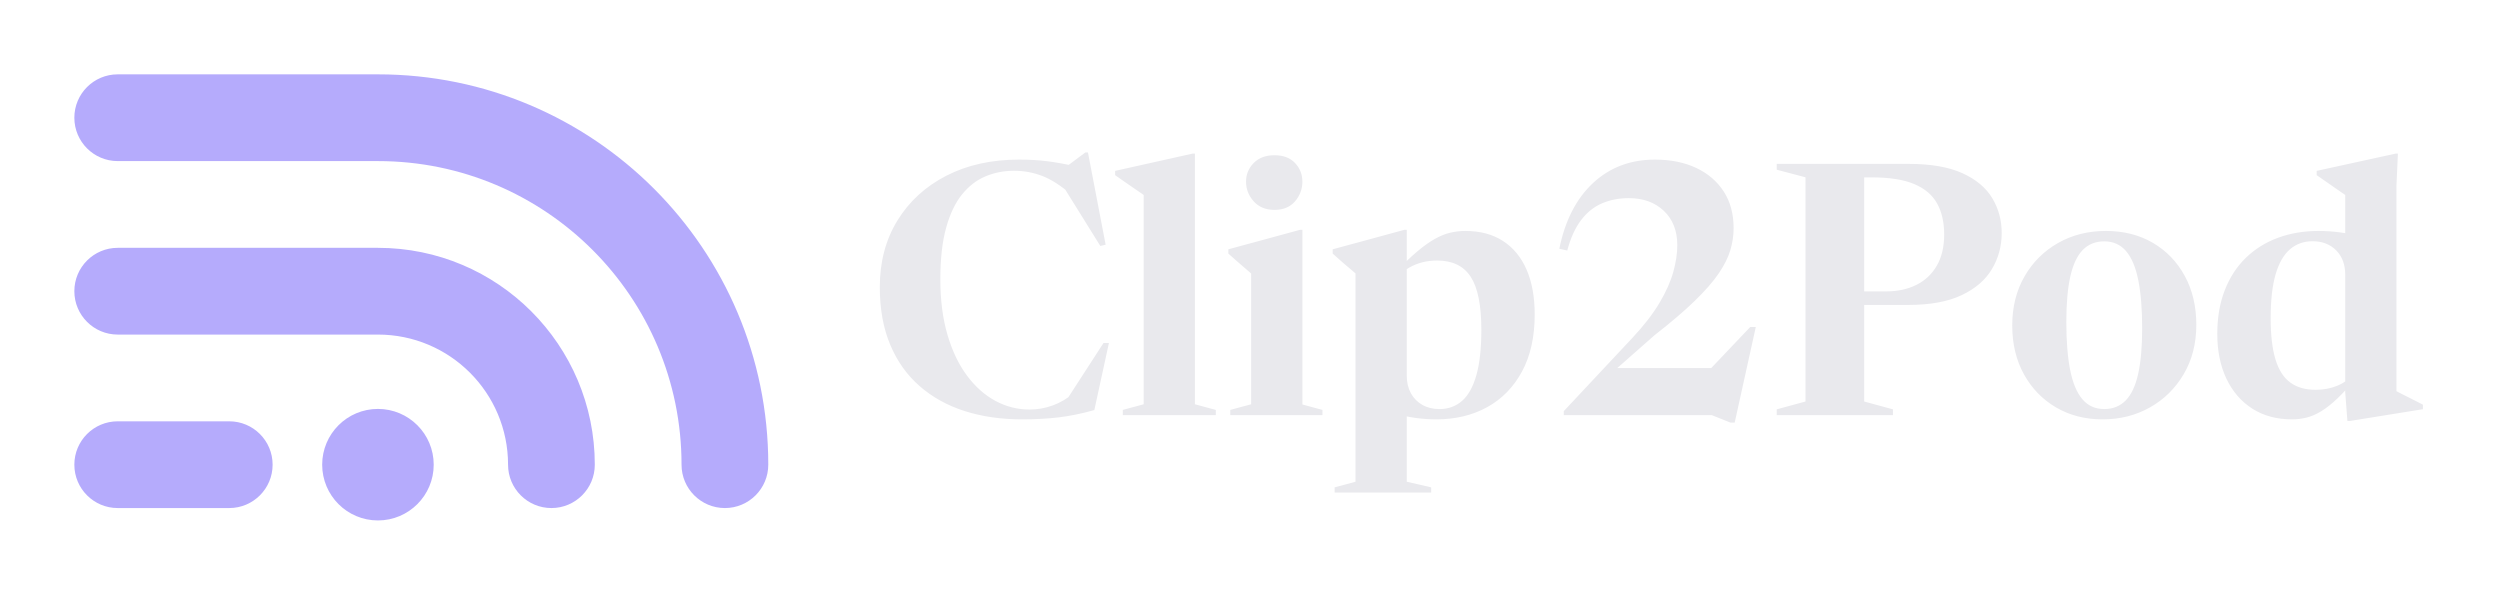
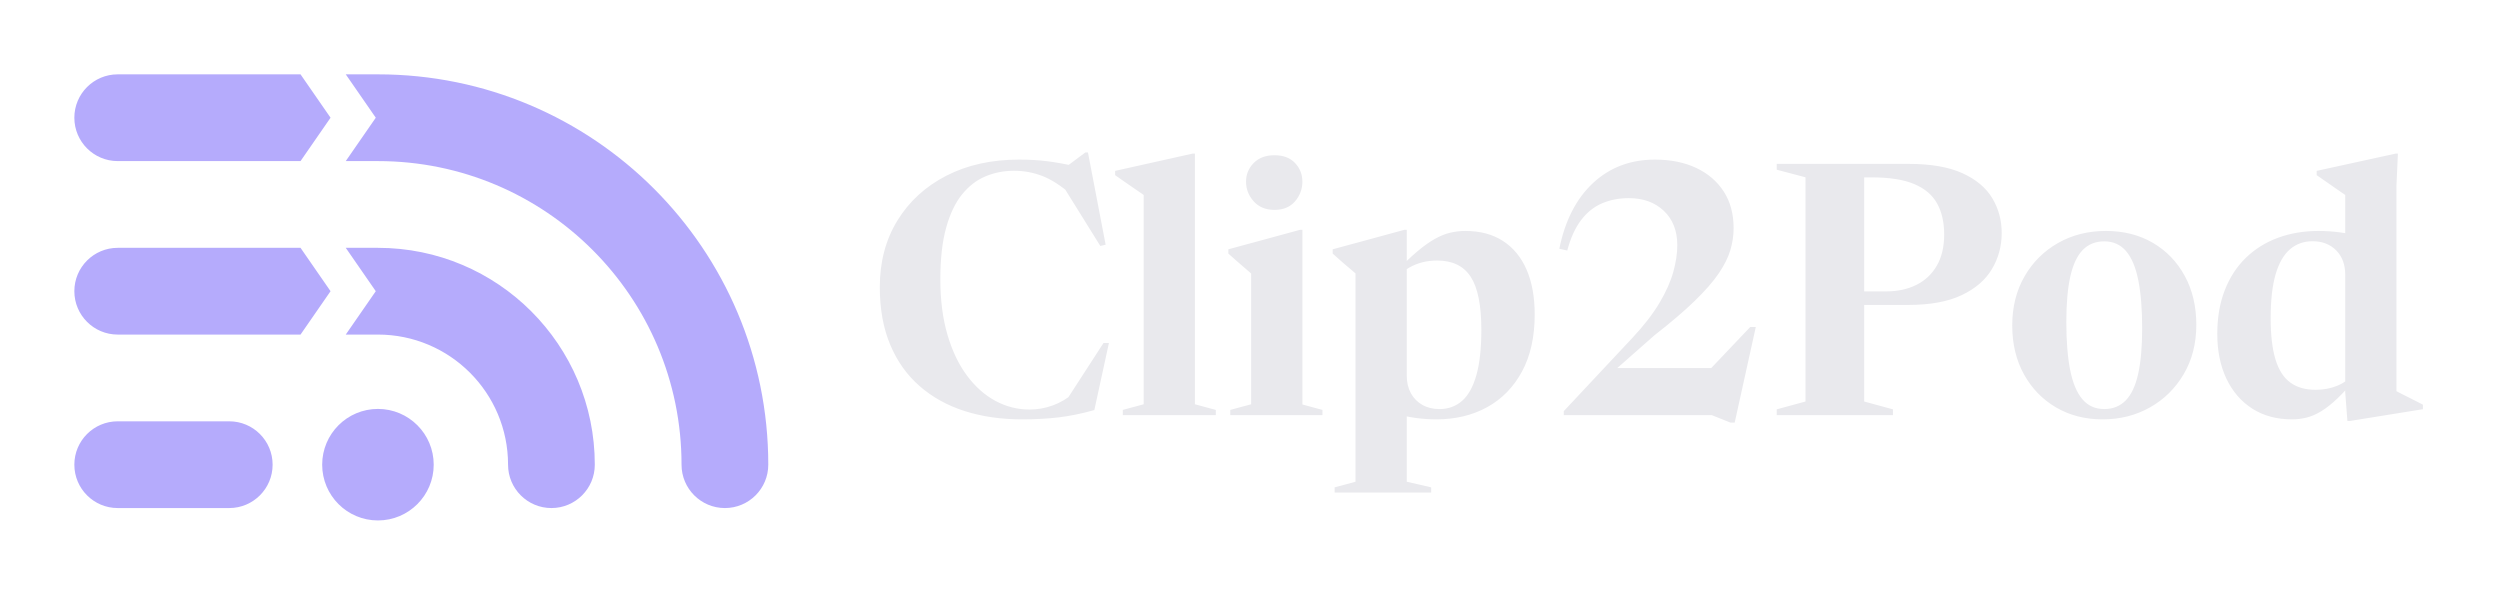
<svg xmlns="http://www.w3.org/2000/svg" viewBox="-8 29 807 192" width="807" height="192" role="img" aria-labelledby="t">
-   <path fill="#b5abfc" d="M30 53H114A14 14 0 0 1 114 81H30A14 14 0 0 1 30 53ZM114 53A126 126 0 0 1 240 179A14 14 0 0 1 212 179A98 98 0 0 0 114 81ZM30 109H114A14 14 0 0 1 114 137H30A14 14 0 0 1 30 109ZM114 109A70 70 0 0 1 184 179A14 14 0 0 1 156 179A42 42 0 0 0 114 137ZM30 165H66A14 14 0 0 1 66 193H30A14 14 0 0 1 30 165ZM96 179A18 18 0 1 1 132 179A18 18 0 1 1 96 179Z" />
+   <path fill="#b5abfc" d="M30 53H89.01L98.7 67L89.01 81H30A14 14 0 0 1 30 53ZM103.61 53H114A126 126 0 0 1 240 179A14 14 0 0 1 212 179A98 98 0 0 0 114 81H103.61L113.3 67ZM30 109H89.01L98.7 123L89.01 137H30A14 14 0 0 1 30 109ZM103.61 109H114A70 70 0 0 1 184 179A14 14 0 0 1 156 179A42 42 0 0 0 114 137H103.61L113.3 123ZM30 165H66A14 14 0 0 1 66 193H30A14 14 0 0 1 30 165ZM96 179A18 18 0 1 1 132 179A18 18 0 1 1 96 179Z" />
  <path fill="#e9e9ed" d="M324.35 161.2Q328.15 161.2 331.79 159.89Q335.44 158.58 338.91 155.67L336.24 158.21L348.21 139.72H349.96L345.25 161.37Q339.15 163.08 333.75 163.73Q328.35 164.37 321.89 164.37Q311.79 164.37 303.39 161.69Q294.99 159 288.84 153.62Q282.69 148.25 279.35 140.25Q276 132.26 276 121.68Q276 109.44 281.69 100.18Q287.37 90.92 297.49 85.72Q307.61 80.52 320.96 80.52Q325.86 80.52 330.01 81.04Q334.17 81.56 339.13 82.69L334.8 83.85L342.35 78.21H343.19L348.9 107.99L347.19 108.4L334.21 87.54L337.87 91.87Q332.81 87.47 328.43 85.79Q324.05 84.12 319.36 84.12Q314.44 84.12 310.13 85.92Q305.81 87.72 302.53 91.78Q299.26 95.83 297.4 102.56Q295.54 109.28 295.54 119.16Q295.54 129.18 297.82 136.99Q300.1 144.8 304.1 150.19Q308.11 155.59 313.31 158.4Q318.51 161.2 324.35 161.2ZM377.72 159.5 384.46 161.32V163H354.44V161.32L361.18 159.5V91.93Q360.44 91.42 359.12 90.51Q357.8 89.6 355.98 88.35Q354.17 87.09 351.96 85.54V84.16L376.94 78.59H377.72V89.52ZM403.4 96.75Q399.16 96.75 396.69 93.99Q394.22 91.22 394.22 87.64Q394.22 84.13 396.69 81.62Q399.16 79.11 403.4 79.11Q407.67 79.11 410.04 81.62Q412.41 84.13 412.41 87.64Q412.41 91.22 410.04 93.99Q407.67 96.75 403.4 96.75ZM412.42 103.19V114.8V159.57L418.89 161.32V163H389.13V161.32L395.87 159.5V117.29Q395.25 116.72 394.18 115.82Q393.11 114.92 391.69 113.67Q390.26 112.42 388.51 110.86V109.48L411.64 103.19ZM470.18 135.45Q470.18 123.61 466.75 118.36Q463.33 113.1 455.91 113.1Q453.41 113.1 451.16 113.66Q448.92 114.23 446.9 115.38Q444.89 116.54 443.03 118.37L442.54 116.83Q446.38 112.8 449.45 110.2Q452.53 107.6 455.12 106.15Q457.72 104.69 460.12 104.12Q462.52 103.55 465.02 103.55Q472.18 103.55 477.18 106.8Q482.19 110.05 484.79 116.07Q487.4 122.08 487.4 130.52Q487.4 141.36 483.3 148.93Q479.2 156.5 472.05 160.44Q464.89 164.37 455.66 164.37Q452.3 164.37 448.89 163.9Q445.49 163.43 442.24 162.44Q439 161.44 436.05 159.88H446.1V184.5L453.98 186.32V188H422.82V186.32L429.56 184.5V117.26Q428.82 116.59 427.92 115.85Q427.03 115.11 425.66 113.94Q424.29 112.77 422.19 110.86V109.48L445.32 103.19H446.1V113.73V150.26Q446.1 153.49 447.43 155.93Q448.76 158.36 451.16 159.71Q453.55 161.05 456.65 161.05Q460.93 161.05 463.96 158.4Q466.98 155.75 468.58 150.08Q470.18 144.42 470.18 135.45ZM538.49 154.02 556.97 134.56H558.77L551.96 165.41H550.58L544.55 163H496.78V161.72L518.88 138.13Q524.54 132.08 527.69 126.75Q530.85 121.43 532.14 116.78Q533.43 112.13 533.43 108.16Q533.43 101.19 529.1 97.07Q524.77 92.96 517.78 92.96Q513.07 92.96 509.16 94.62Q505.25 96.29 502.4 100.02Q499.54 103.75 497.91 109.87L495.35 109.3Q498.11 95.66 506.22 88.09Q514.34 80.52 526.22 80.52Q533.8 80.52 539.5 83.19Q545.2 85.86 548.41 90.8Q551.61 95.74 551.61 102.65Q551.61 106.16 550.57 109.7Q549.53 113.24 546.81 117.25Q544.08 121.26 539.04 126.15Q533.99 131.05 526.01 137.27L510.97 150.53L511.96 147.82H550.51ZM619.58 104.69Q619.58 98.79 617.29 94.67Q615.01 90.56 609.9 88.41Q604.79 86.26 596.26 86.26H583.24L583.77 81.9H608.06Q618.82 81.9 625.43 84.89Q632.05 87.89 635.1 92.96Q638.15 98.03 638.15 104.24Q638.15 110.55 635 115.85Q631.86 121.14 625.21 124.28Q618.57 127.43 608.06 127.43H583.77L583.24 123.06H600.94Q606.38 123.06 610.59 120.97Q614.81 118.88 617.19 114.78Q619.58 110.68 619.58 104.69ZM593.76 81.9V158.61L603.05 161.14V163H565.53V161.14L574.81 158.61V86.23L565.53 83.78V81.9ZM671.22 161.04Q675.47 161.04 678.19 158.25Q680.91 155.47 682.2 149.69Q683.49 143.91 683.49 134.98Q683.49 125.68 682.24 119.45Q681 113.23 678.3 110.07Q675.6 106.91 671.27 106.91Q667.02 106.91 664.31 109.69Q661.6 112.47 660.3 118.24Q659.01 124.01 659.01 132.94Q659.01 142.21 660.25 148.46Q661.5 154.72 664.2 157.88Q666.89 161.04 671.22 161.04ZM670.72 164.37Q662.29 164.37 655.7 160.52Q649.11 156.66 645.33 149.83Q641.55 142.99 641.55 134.07Q641.55 125.06 645.54 118.18Q649.52 111.3 656.37 107.42Q663.21 103.55 671.77 103.55Q680.38 103.55 686.95 107.39Q693.52 111.24 697.24 118.07Q700.97 124.9 700.97 133.85Q700.97 142.87 696.91 149.76Q692.86 156.65 686.01 160.51Q679.16 164.37 670.72 164.37ZM749.04 117.66Q749.04 112.78 746.12 109.82Q743.2 106.87 738.49 106.87Q734.25 106.87 731.22 109.46Q728.18 112.06 726.57 117.53Q724.97 123.01 724.97 131.73Q724.97 139.99 726.54 145.08Q728.12 150.18 731.33 152.5Q734.54 154.83 739.47 154.83Q743.14 154.83 746.27 153.6Q749.39 152.38 752.09 149.53L752.58 151Q749.22 155.05 746.47 157.66Q743.72 160.27 741.31 161.74Q738.9 163.21 736.58 163.79Q734.27 164.37 731.85 164.37Q724.47 164.37 719.06 160.92Q713.65 157.46 710.69 151.25Q707.74 145.04 707.74 136.77Q707.74 128.83 710.17 122.64Q712.59 116.45 716.98 112.2Q721.38 107.95 727.35 105.75Q733.32 103.55 740.42 103.55Q743.93 103.55 747.42 104.02Q750.9 104.49 754.27 105.48Q757.64 106.48 760.63 108.07L749.04 108.98V91.93Q748.36 91.48 746.78 90.38Q745.21 89.28 743.33 87.97Q741.46 86.67 739.82 85.54V84.16L765.29 78.59H766.04L765.58 88.9V155.28Q766.09 155.55 767.14 156.09Q768.19 156.63 769.47 157.26Q770.75 157.9 771.98 158.53Q773.21 159.17 774.12 159.63V161.09L750.6 164.88H749.74L749.04 155.64Z" />
</svg>
